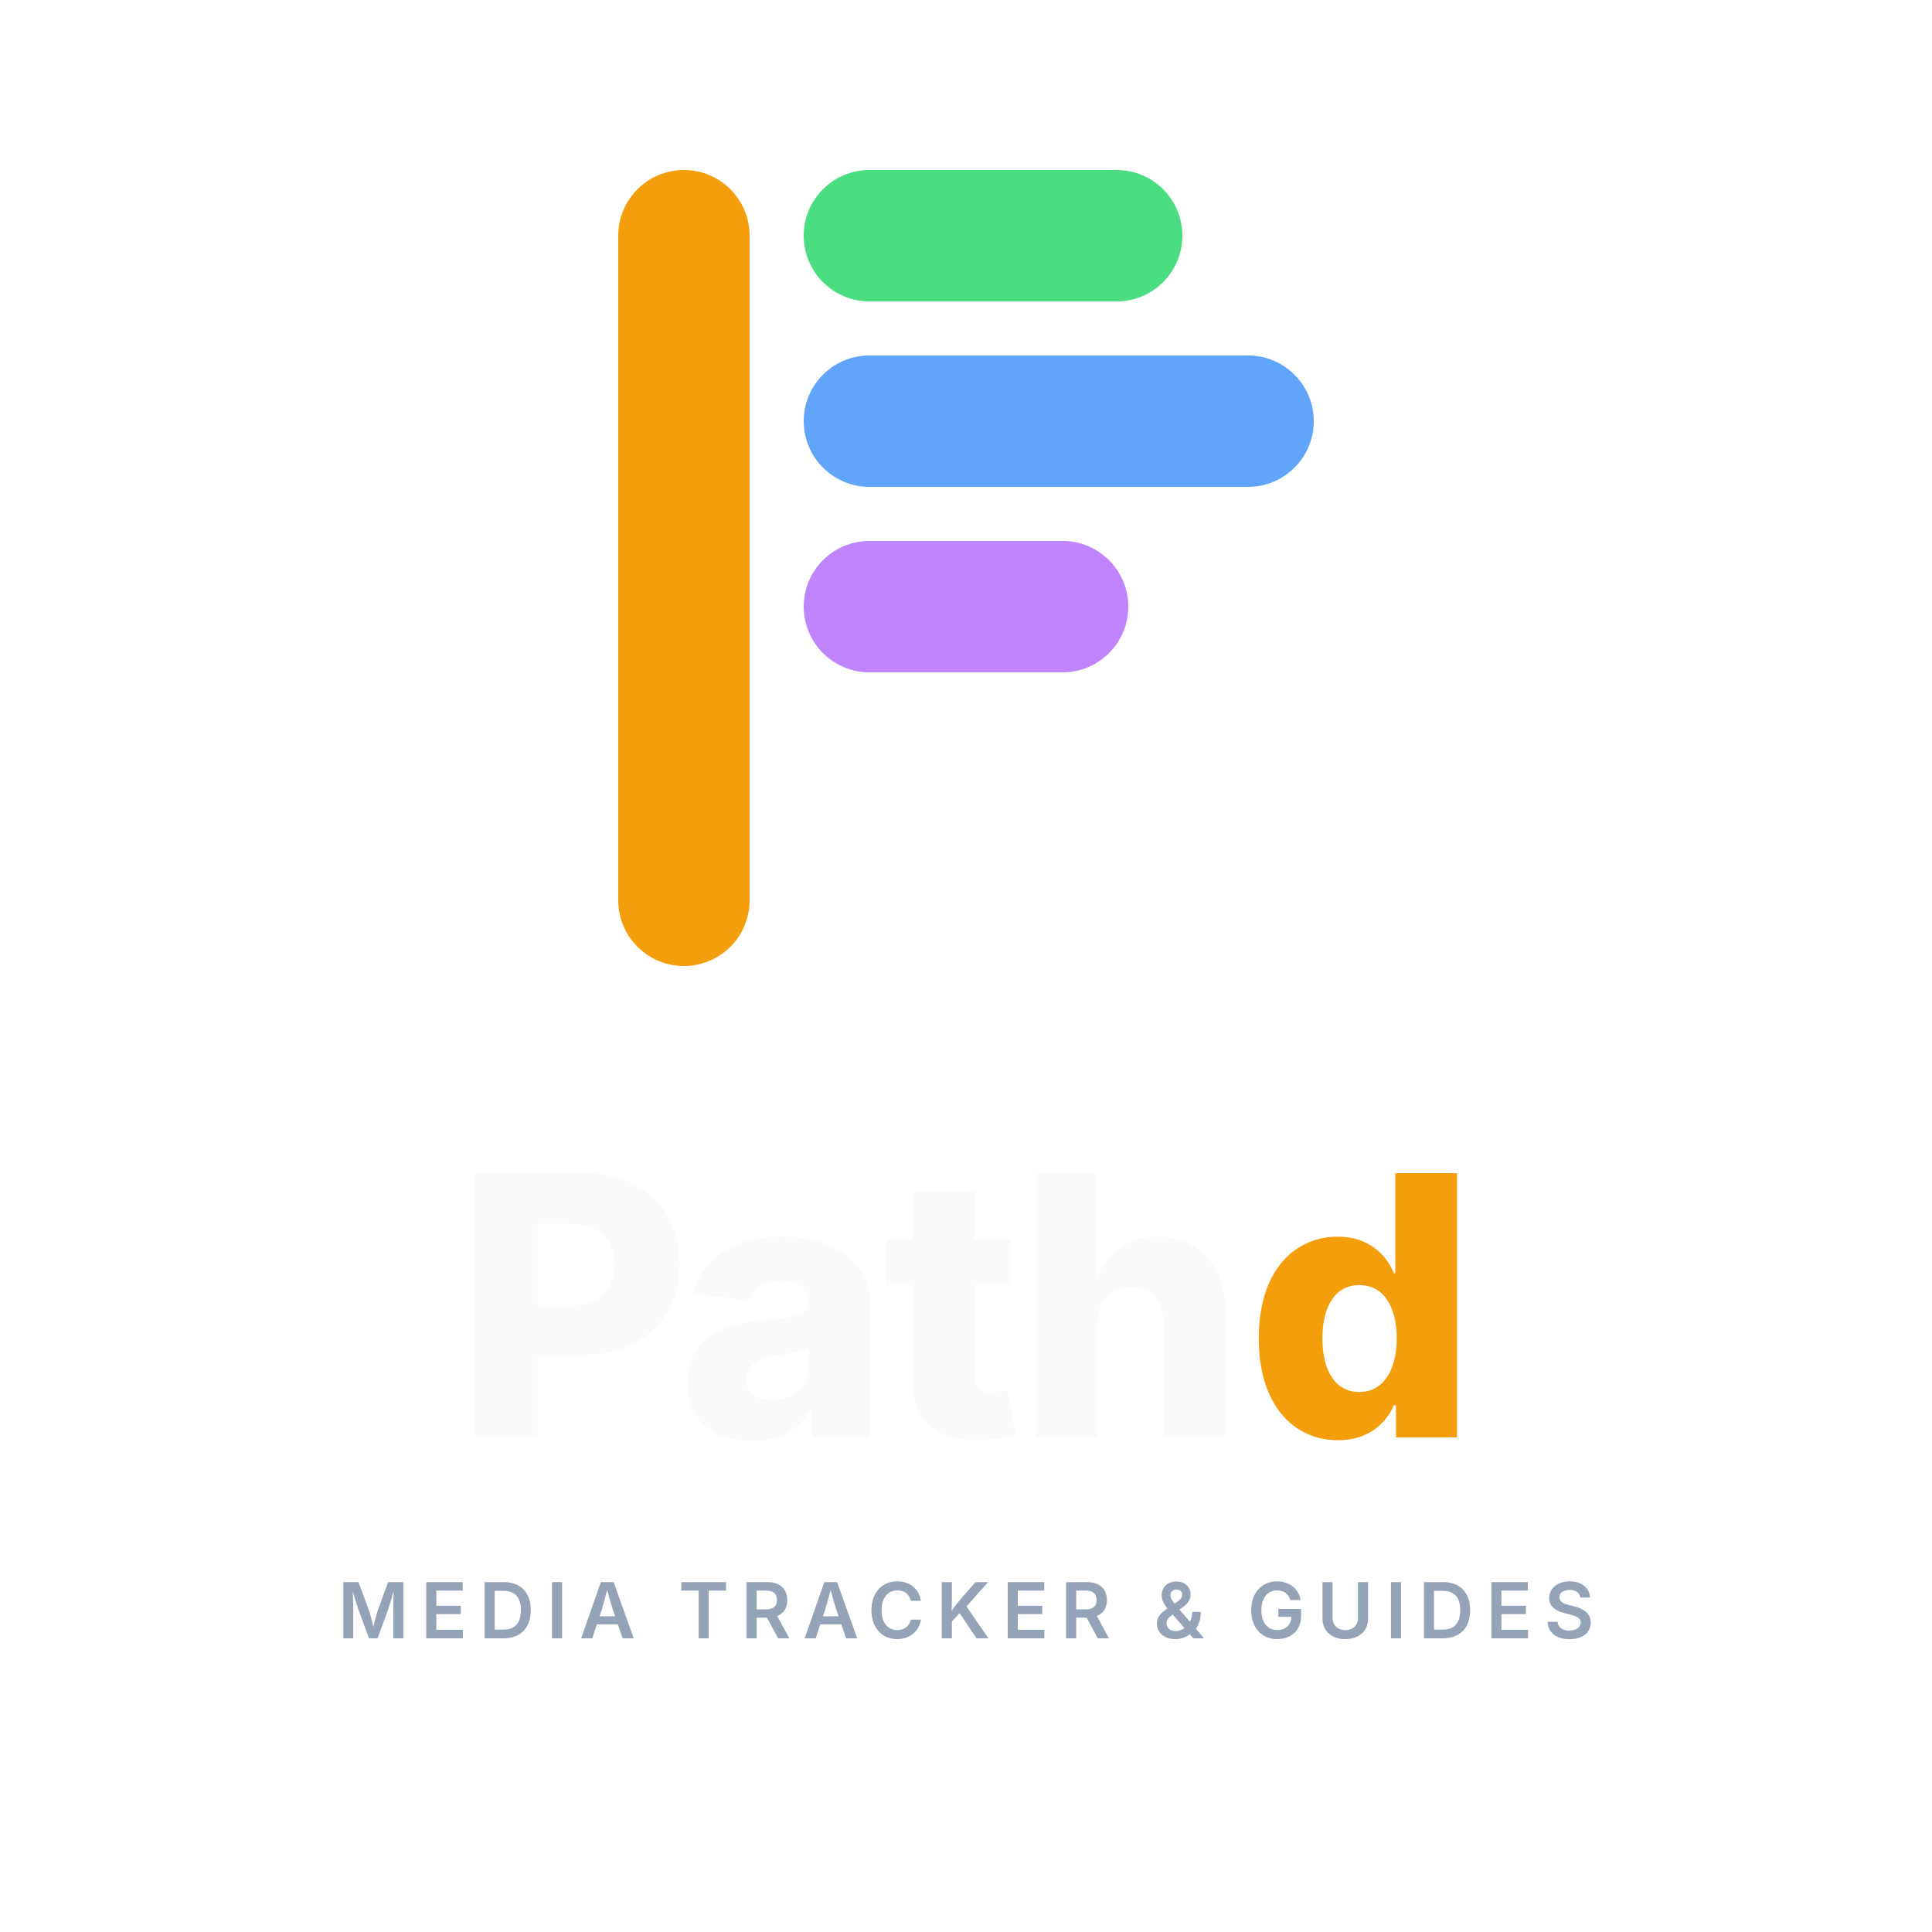
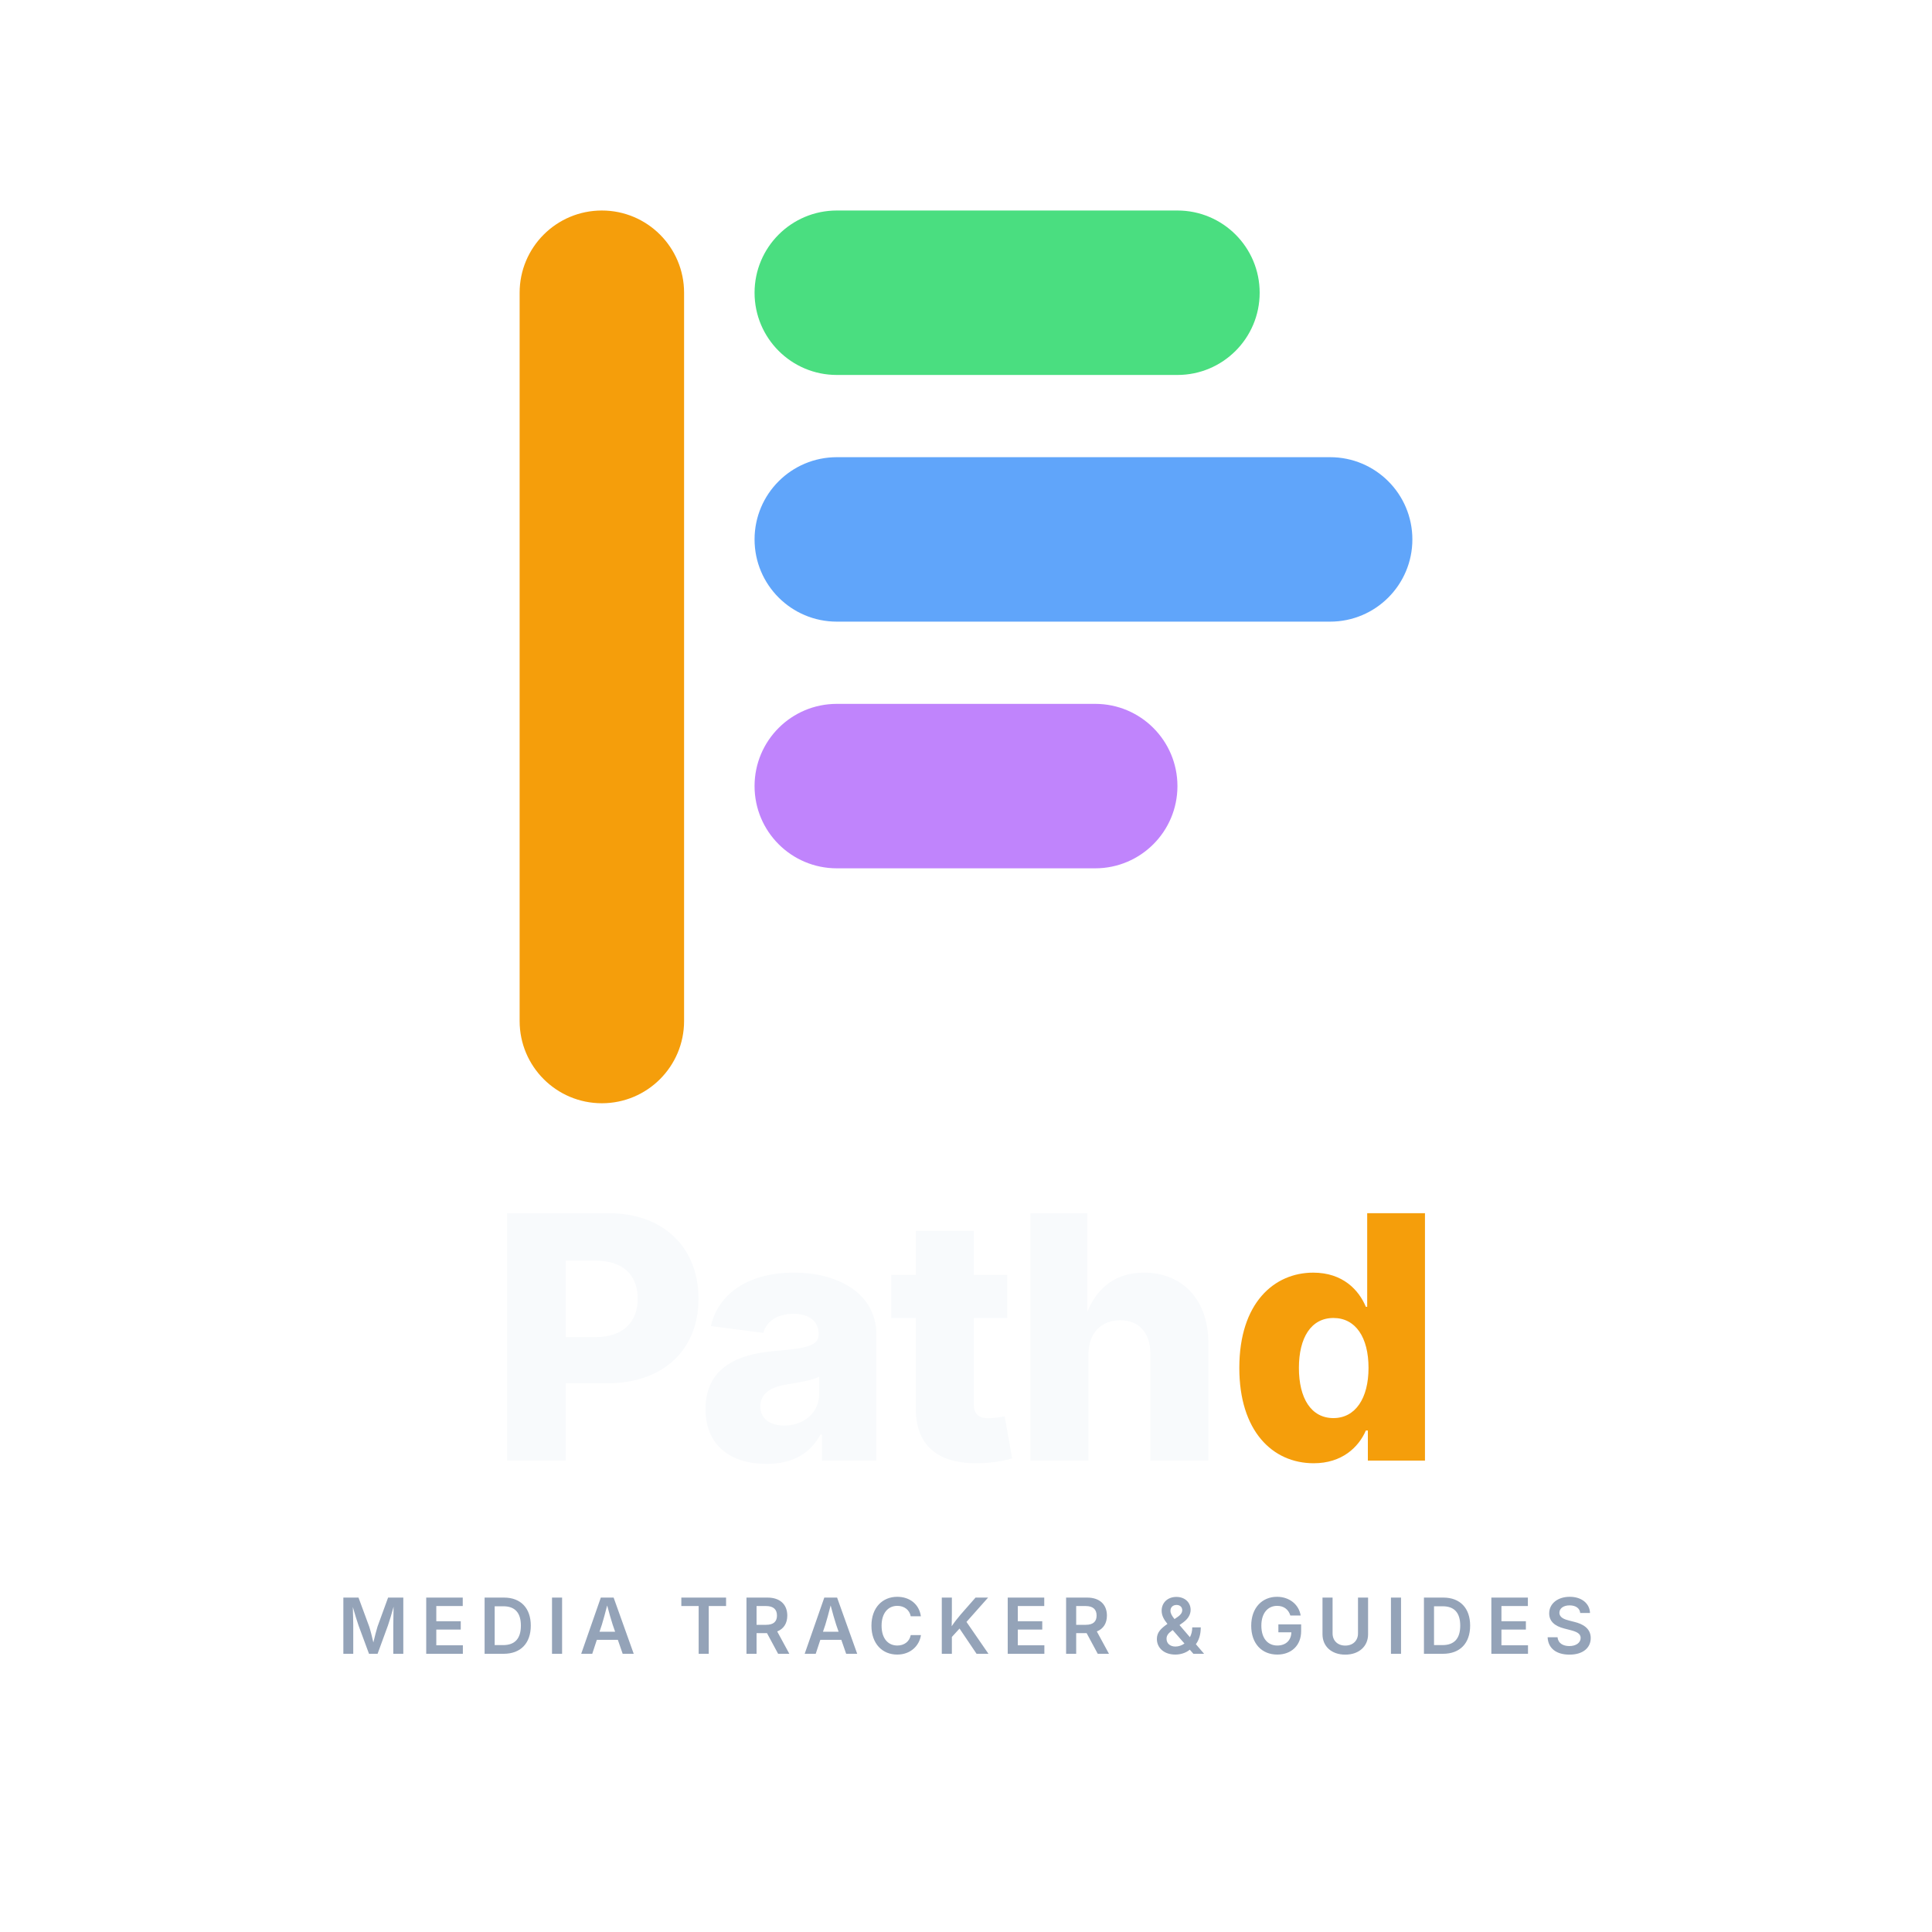
<svg xmlns="http://www.w3.org/2000/svg" viewBox="0 0 500 500" width="100%" height="100%" fill="none">
-   <g transform="translate(160, 44)">
-     <rect x="0" y="0" width="34" height="206" rx="17" fill="#f59e0b" />
-     <rect x="48" y="0" width="98" height="34" rx="17" fill="#4ade80" />
-     <rect x="48" y="48" width="132" height="34" rx="17" fill="#60a5fa" />
-     <rect x="48" y="96" width="84" height="34" rx="17" fill="#c084fc" />
+   <g transform="translate(98, 18) scale(1.52)">
+     <rect x="24" y="24" width="28" height="152" rx="14" fill="#f59e0b" />
+     <rect x="64" y="24" width="86" height="28" rx="14" fill="#4ade80" />
+     <rect x="64" y="66" width="112" height="28" rx="14" fill="#60a5fa" />
+     <rect x="64" y="108" width="72" height="28" rx="14" fill="#c084fc" />
  </g>
-   <text x="250" y="372" text-anchor="middle" font-family="'Inter', 'Segoe UI', system-ui, -apple-system, sans-serif" font-size="94" font-weight="800" letter-spacing="-2" fill="#f8fafc">
+   <text x="250" y="378" text-anchor="middle" font-family="'Inter', 'Segoe UI', system-ui, -apple-system, sans-serif" font-size="88" font-weight="800" letter-spacing="-2" fill="#f8fafc">
    Path<tspan fill="#f59e0b">d</tspan>
  </text>
-   <text x="250" y="424" text-anchor="middle" font-family="'Inter', 'Segoe UI', system-ui, -apple-system, sans-serif" font-size="20" font-weight="600" letter-spacing="3" fill="#94a3b8">
+   <text x="250" y="428" text-anchor="middle" font-family="'Inter', 'Segoe UI', system-ui, -apple-system, sans-serif" font-size="20" font-weight="600" letter-spacing="3" fill="#94a3b8">
    MEDIA TRACKER &amp; GUIDES
  </text>
</svg>
